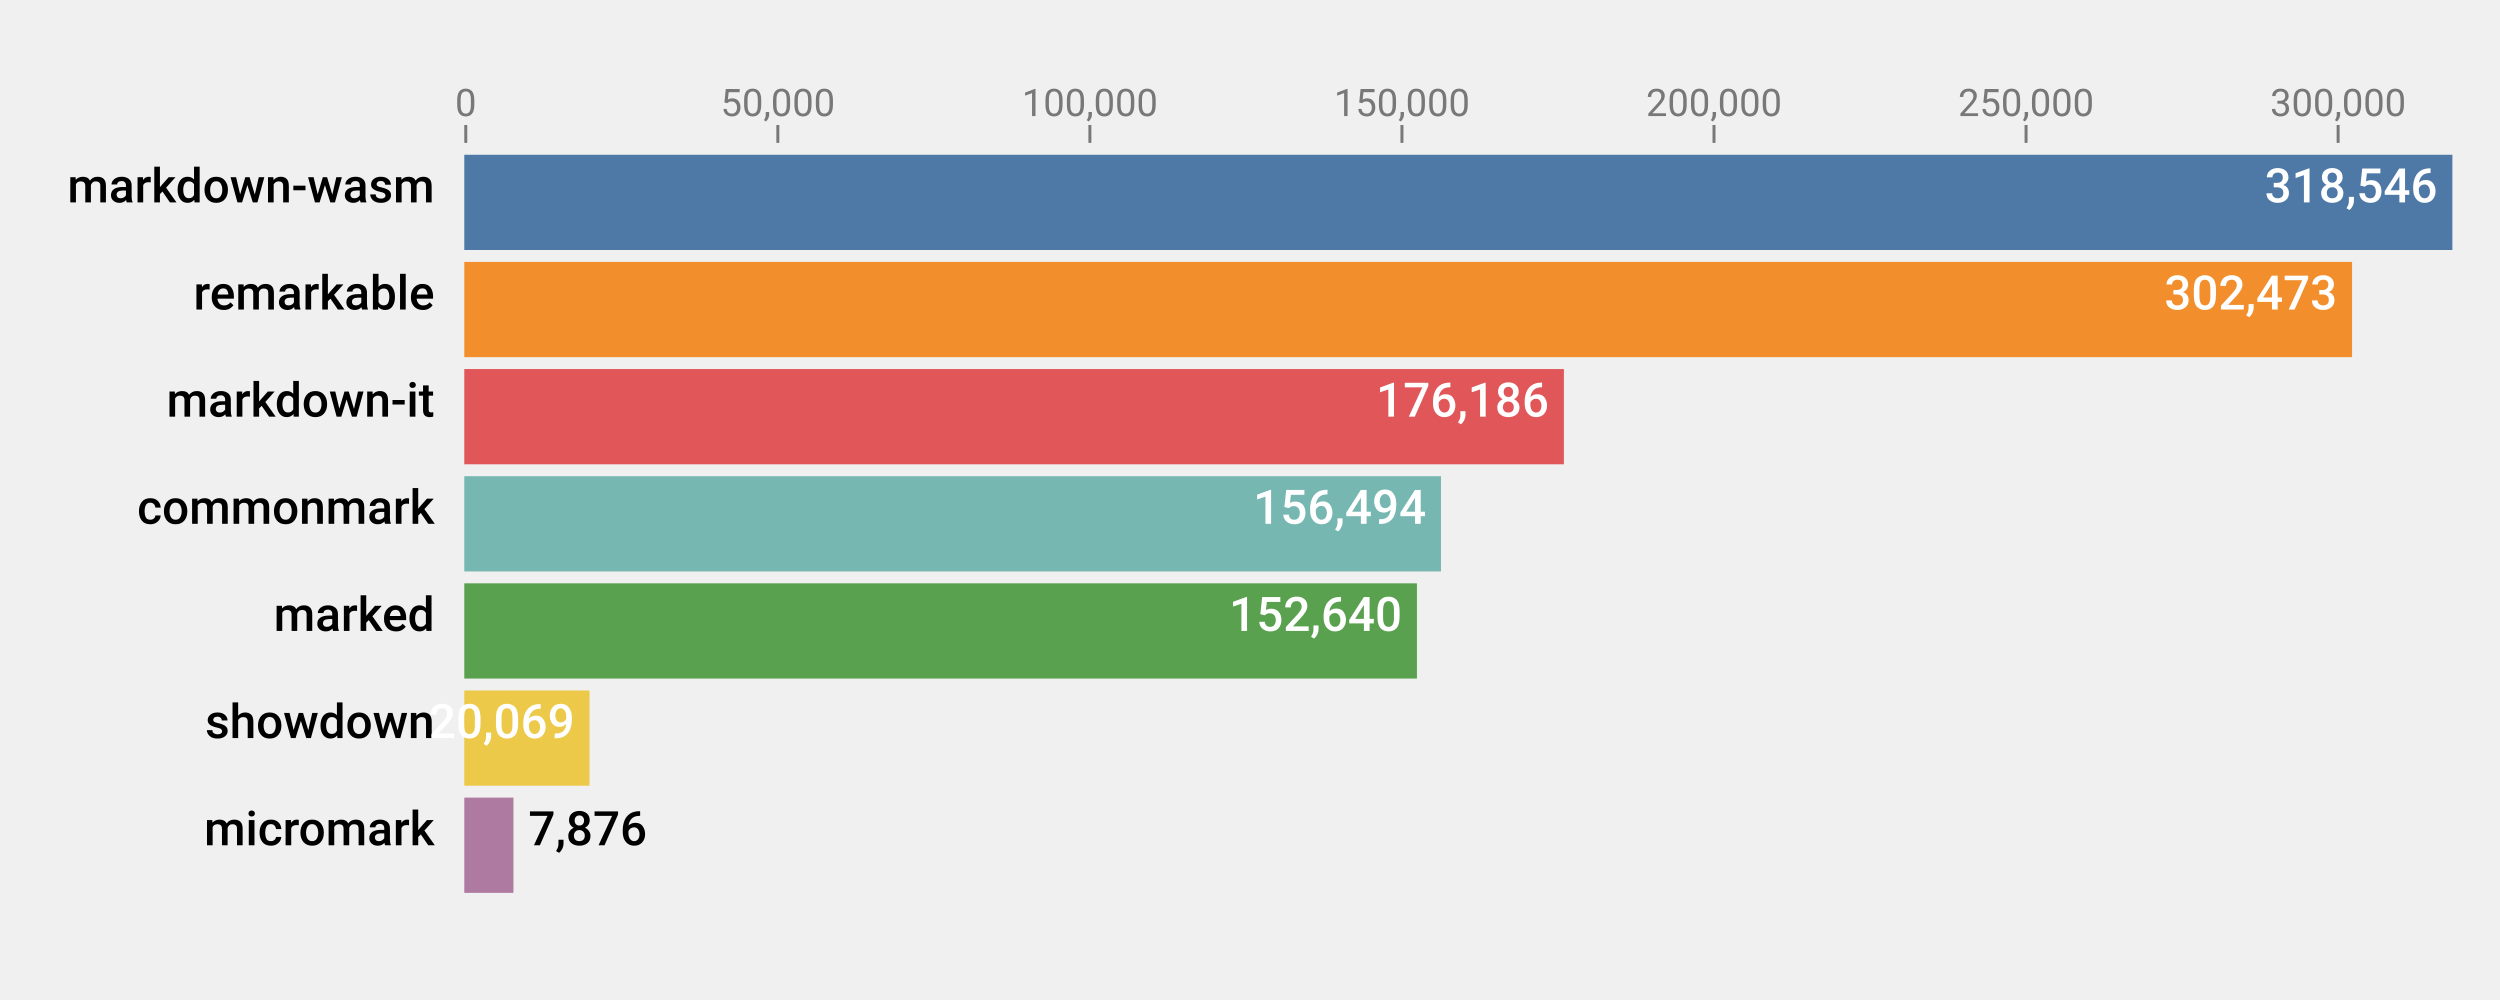
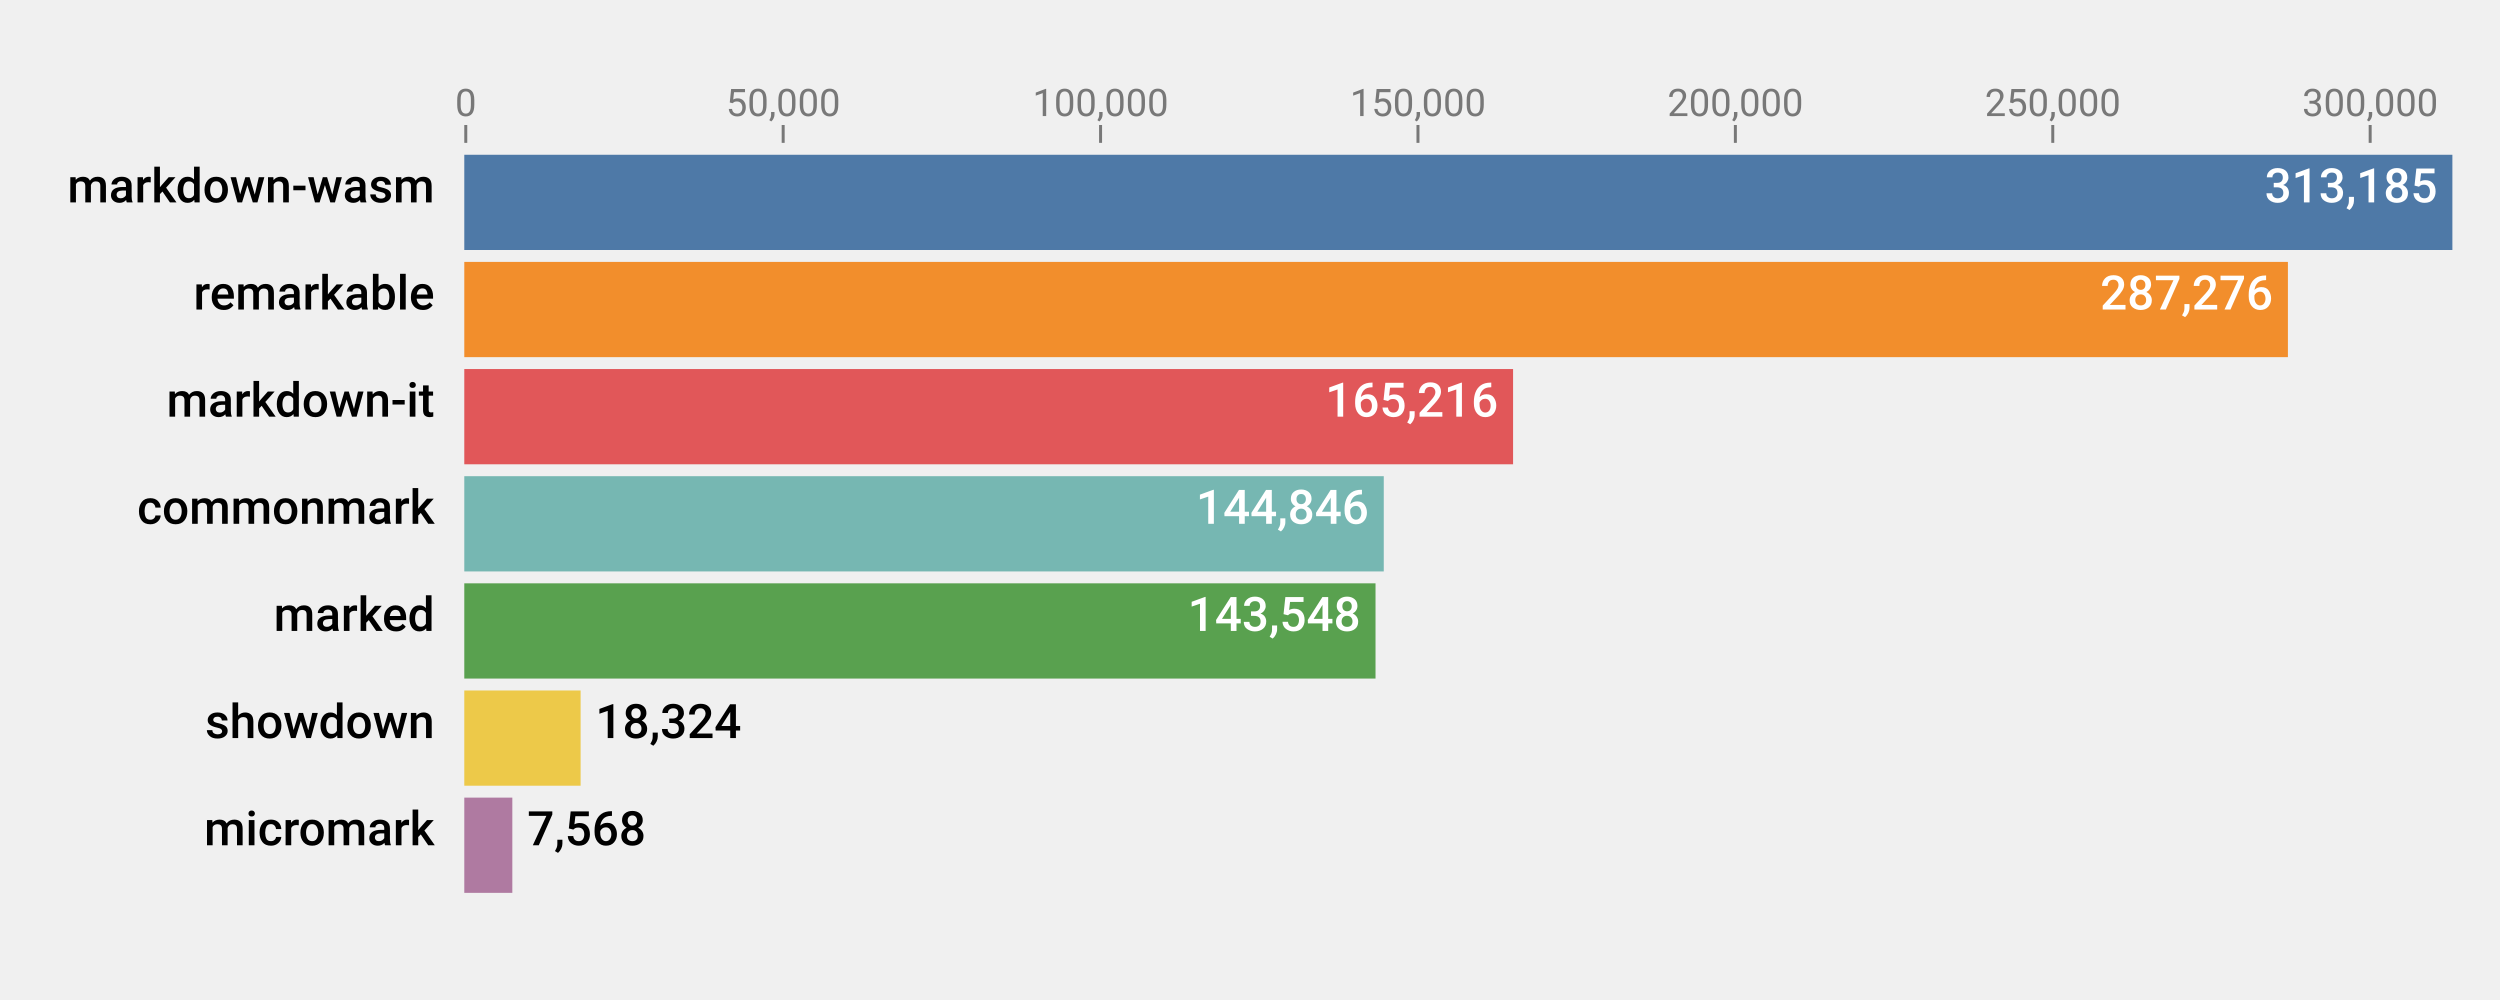
<svg xmlns="http://www.w3.org/2000/svg" width="840" height="336" font-family="system-ui,-apple-system,&quot;Segoe UI&quot;,Roboto,&quot;Helvetica Neue&quot;,&quot;Noto Sans&quot;,&quot;Liberation Sans&quot;,Arial,sans-serif" font-size="16">
  <g font-weight="500" text-anchor="end">
    <text x="156" y="68" alignment-baseline="central" dx="-10">markdown-wasm</text>
    <text x="156" y="104" alignment-baseline="central" dx="-10">remarkable</text>
    <text x="156" y="140" alignment-baseline="central" dx="-10">markdown-it</text>
    <text x="156" y="176" alignment-baseline="central" dx="-10">commonmark</text>
    <text x="156" y="212" alignment-baseline="central" dx="-10">marked</text>
    <text x="156" y="248" alignment-baseline="central" dx="-10">showdown</text>
    <text x="156" y="284" alignment-baseline="central" dx="-10">micromark</text>
  </g>
  <path fill="#4e79a7" d="M156 52h668v32H156z" />
-   <path fill="#f28e2c" d="M156 88h634.294v32H156z" />
-   <path fill="#e15759" d="M156 124h369.466v32H156z" />
-   <path fill="#76b7b2" d="M156 160h328.172v32H156z" />
-   <path fill="#59a14f" d="M156 196h320.091v32H156z" />
-   <path fill="#edc949" d="M156 232h42.085v32H156z" />
-   <path fill="#af7aa1" d="M156 268h16.516v32H156z" />
+   <path fill="#f28e2c" d="M156 88h612.738v32H156z" />
+   <path fill="#e15759" d="M156 124h352.393v32H156z" />
+   <path fill="#76b7b2" d="M156 160h308.946v32H156z" />
+   <path fill="#59a14f" d="M156 196h306.176v32H156z" />
+   <path fill="#edc949" d="M156 232h39.084v32H156z" />
+   <path fill="#af7aa1" d="M156 268h16.142v32H156z" />
  <g fill="#fff" font-weight="500" text-anchor="end">
-     <text x="824" y="68" alignment-baseline="central" dx="-5">318,546</text>
-     <text x="790.294" y="104" alignment-baseline="central" dx="-5">302,473</text>
-     <text x="525.466" y="140" alignment-baseline="central" dx="-5">176,186</text>
-     <text x="484.172" y="176" alignment-baseline="central" dx="-5">156,494</text>
-     <text x="476.091" y="212" alignment-baseline="central" dx="-5">152,640</text>
-     <text x="198.085" y="248" alignment-baseline="central" dx="-5">20,069</text>
-     <text x="172.516" y="284" fill="#000" alignment-baseline="central" dx="5" text-anchor="start">7,876</text>
+     <text x="824" y="68" alignment-baseline="central" dx="-5">313,185</text>
+     <text x="768.738" y="104" alignment-baseline="central" dx="-5">287,276</text>
+     <text x="508.393" y="140" alignment-baseline="central" dx="-5">165,216</text>
+     <text x="464.946" y="176" alignment-baseline="central" dx="-5">144,846</text>
+     <text x="462.176" y="212" alignment-baseline="central" dx="-5">143,548</text>
+     <text x="195.084" y="248" fill="#000" alignment-baseline="central" dx="5" text-anchor="start">18,324</text>
+     <text x="172.142" y="284" fill="#000" alignment-baseline="central" dx="5" text-anchor="start">7,568</text>
  </g>
  <g fill="none" font-size="12.8" opacity=".5" text-anchor="middle">
    <g class="tick" opacity="1">
      <path stroke="currentColor" d="M156.5 48v-6" />
      <text y="-9" fill="currentColor" dy="0em" transform="translate(156.5 48)">0</text>
    </g>
    <g class="tick" opacity="1">
-       <path stroke="currentColor" d="M261.351 48v-6" />
-       <text y="-9" fill="currentColor" dy="0em" transform="translate(261.351 48)">50,000</text>
+       <path stroke="currentColor" d="M263.146 48v-6" />
+       <text y="-9" fill="currentColor" dy="0em" transform="translate(263.146 48)">50,000</text>
    </g>
    <g class="tick" opacity="1">
-       <path stroke="currentColor" d="M366.203 48v-6" />
-       <text y="-9" fill="currentColor" dy="0em" transform="translate(366.203 48)">100,000</text>
+       <path stroke="currentColor" d="M369.792 48v-6" />
+       <text y="-9" fill="currentColor" dy="0em" transform="translate(369.792 48)">100,000</text>
    </g>
    <g class="tick" opacity="1">
-       <path stroke="currentColor" d="M471.054 48v-6" />
-       <text y="-9" fill="currentColor" dy="0em" transform="translate(471.054 48)">150,000</text>
+       <path stroke="currentColor" d="M476.438 48v-6" />
+       <text y="-9" fill="currentColor" dy="0em" transform="translate(476.438 48)">150,000</text>
    </g>
    <g class="tick" opacity="1">
-       <path stroke="currentColor" d="M575.905 48v-6" />
-       <text y="-9" fill="currentColor" dy="0em" transform="translate(575.905 48)">200,000</text>
+       <path stroke="currentColor" d="M583.084 48v-6" />
+       <text y="-9" fill="currentColor" dy="0em" transform="translate(583.084 48)">200,000</text>
    </g>
    <g class="tick" opacity="1">
-       <path stroke="currentColor" d="M680.757 48v-6" />
-       <text y="-9" fill="currentColor" dy="0em" transform="translate(680.757 48)">250,000</text>
+       <path stroke="currentColor" d="M689.73 48v-6" />
+       <text y="-9" fill="currentColor" dy="0em" transform="translate(689.73 48)">250,000</text>
    </g>
    <g class="tick" opacity="1">
-       <path stroke="currentColor" d="M785.608 48v-6" />
-       <text y="-9" fill="currentColor" dy="0em" transform="translate(785.608 48)">300,000</text>
+       <path stroke="currentColor" d="M796.376 48v-6" />
+       <text y="-9" fill="currentColor" dy="0em" transform="translate(796.376 48)">300,000</text>
    </g>
  </g>
</svg>
